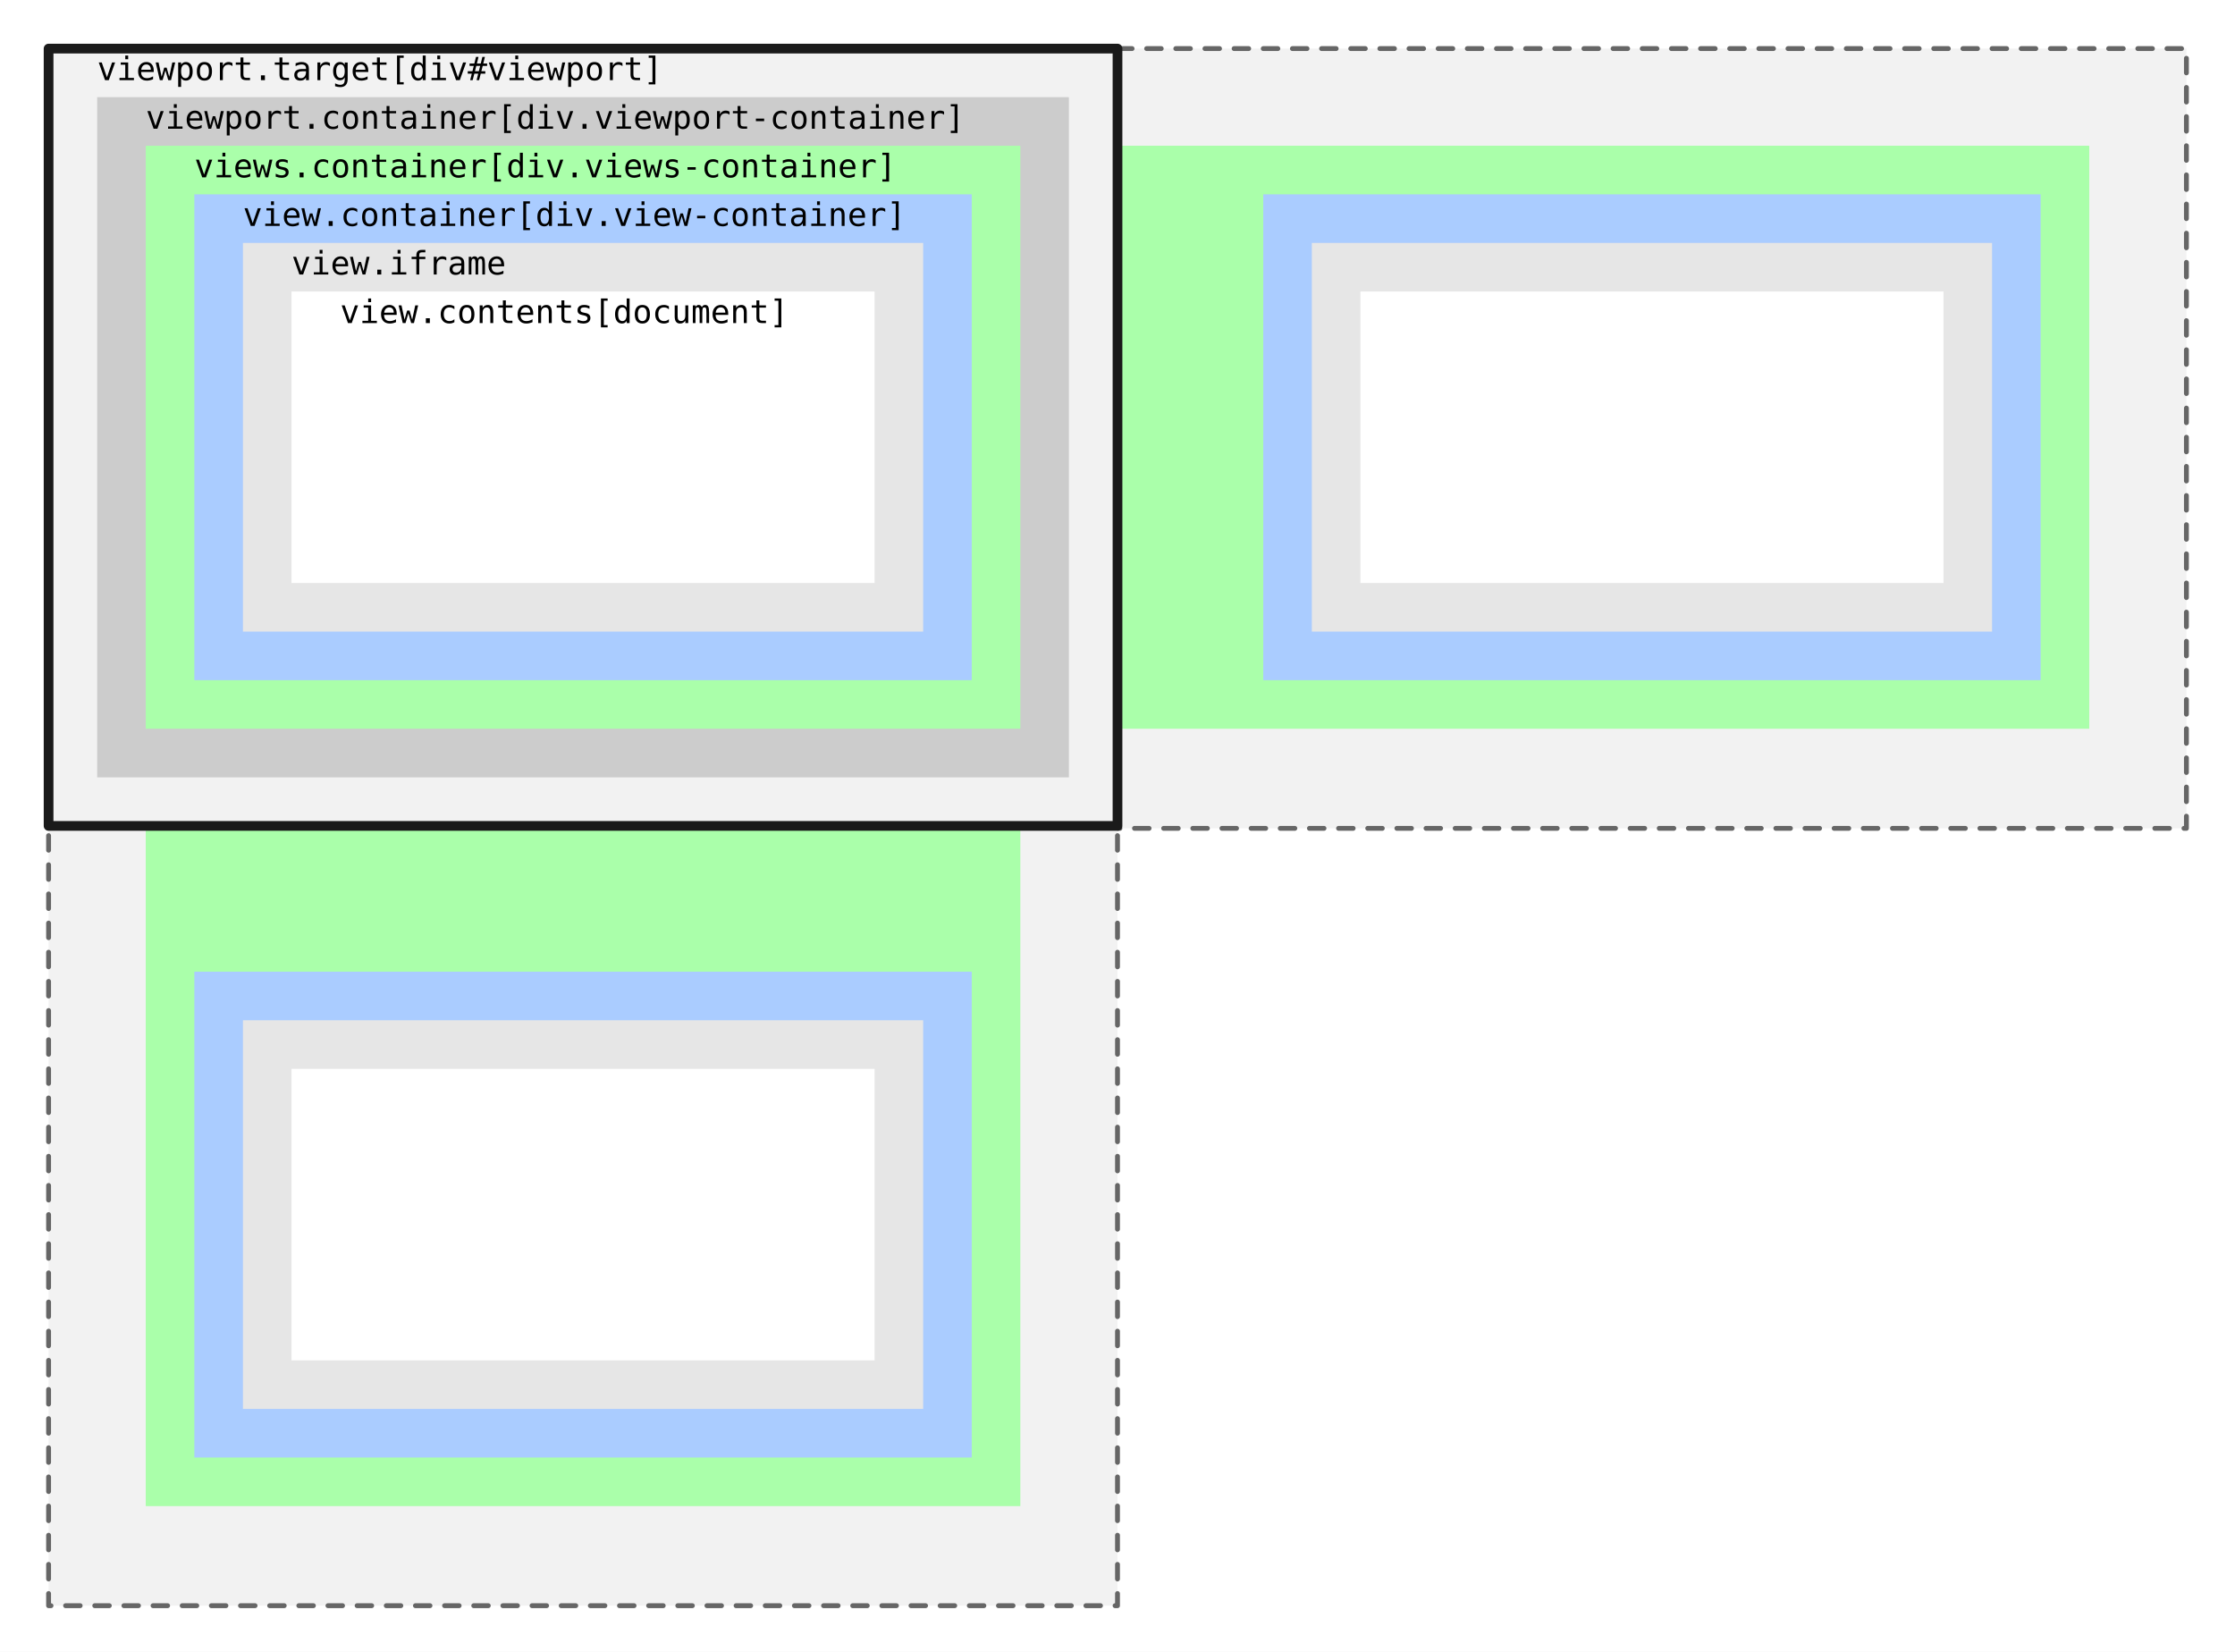
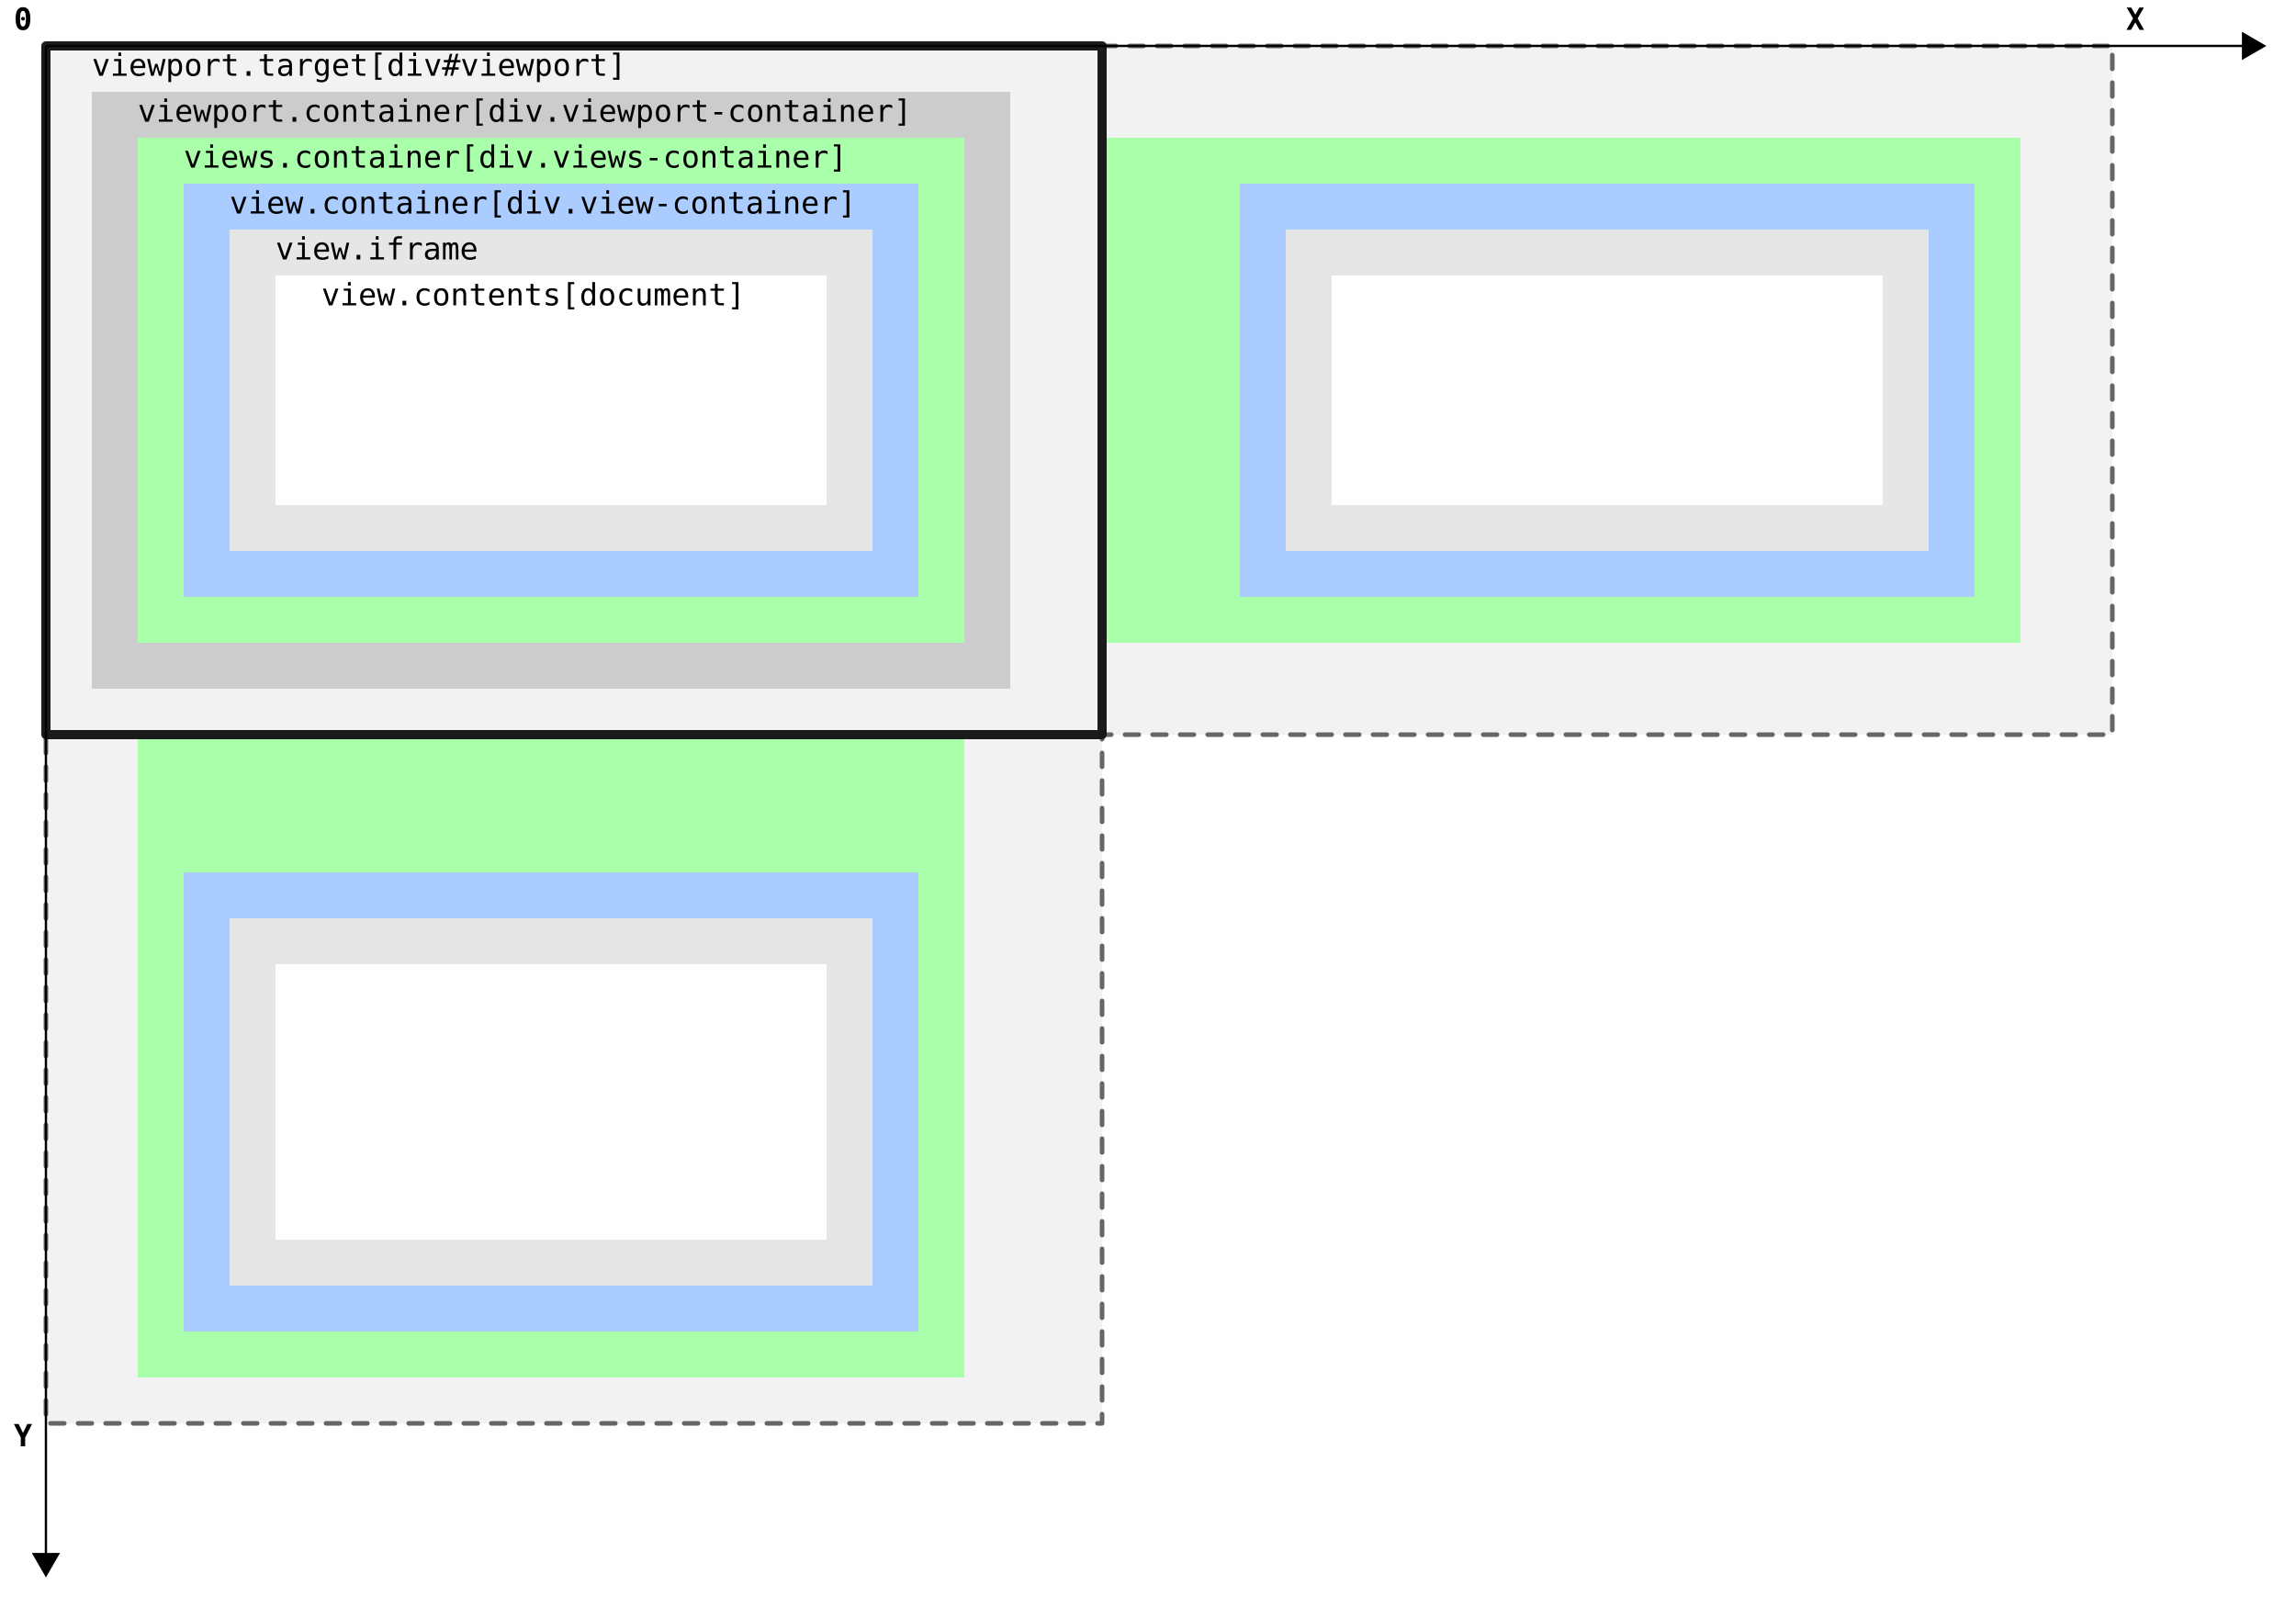
- <svg xmlns="http://www.w3.org/2000/svg" width="920" height="680" viewBox="0 0 920 680" version="1.1" id="svg1">
+ <svg xmlns="http://www.w3.org/2000/svg" width="1000" height="700" viewBox="0 0 1000 700" version="1.1" id="svg1">
  <defs id="defs1">
-     <marker style="overflow:visible" id="Triangle" refX="0" refY="0" orient="auto-start-reverse" markerWidth="1" markerHeight="1" viewBox="0 0 1 1" preserveAspectRatio="xMidYMid">
+     <marker style="overflow:visible" id="Triangle" refX="0" refY="0" orient="auto-start-reverse" markerWidth="2" markerHeight="2" viewBox="0 0 1 1" preserveAspectRatio="xMidYMid">
      <path transform="scale(0.5)" style="fill:context-stroke;fill-rule:evenodd;stroke:context-stroke;stroke-width:1pt" d="M 5.77,0 -2.88,5 V -5 Z" id="path135" />
    </marker>
    <marker style="overflow:visible" id="Triangle-5" refX="0" refY="0" orient="auto-start-reverse" markerWidth="1" markerHeight="1" viewBox="0 0 1 1" preserveAspectRatio="xMidYMid">
      <path transform="scale(0.5)" style="fill:context-stroke;fill-rule:evenodd;stroke:context-stroke;stroke-width:1pt" d="M 5.77,0 -2.88,5 V -5 Z" id="path135-6" />
    </marker>
    <marker style="overflow:visible" id="Triangle-5-4" refX="0" refY="0" orient="auto-start-reverse" markerWidth="1" markerHeight="1" viewBox="0 0 1 1" preserveAspectRatio="xMidYMid">
      <path transform="scale(0.5)" style="fill:context-stroke;fill-rule:evenodd;stroke:context-stroke;stroke-width:1pt" d="M 5.77,0 -2.88,5 V -5 Z" id="path135-6-9" />
    </marker>
    <marker style="overflow:visible" id="Triangle-5-4-6" refX="0" refY="0" orient="auto-start-reverse" markerWidth="1" markerHeight="1" viewBox="0 0 1 1" preserveAspectRatio="xMidYMid">
      <path transform="scale(0.5)" style="fill:context-stroke;fill-rule:evenodd;stroke:context-stroke;stroke-width:1pt" d="M 5.77,0 -2.88,5 V -5 Z" id="path135-6-9-1" />
    </marker>
  </defs>
-   <rect style="fill:#ffffff;stroke:#666666;stroke-width:0;stroke-linecap:round;stroke-linejoin:round;stroke-dasharray:none;paint-order:normal" id="rect-rendition-viewport-canvas" width="920" height="680" x="-4.8634706e-06" y="8.9310488e-06" />
-   <rect style="fill:#f2f2f2;stroke:#666666;stroke-width:2;stroke-linecap:round;stroke-linejoin:round;stroke-dasharray:6,6;paint-order:normal;stroke-dashoffset:0" id="rect-rendition-viewport-axis-x" width="440" height="321" x="460" y="20" />
-   <rect style="fill:#f2f2f2;stroke:#666666;stroke-width:2;stroke-linecap:round;stroke-linejoin:round;stroke-dasharray:6,6;paint-order:normal;stroke-dashoffset:0" id="rect-rendition-viewport-axis-y" width="440" height="321" x="20" y="340" />
-   <rect style="fill:#aaffaa;fill-opacity:1;stroke:#008000;stroke-width:0;stroke-linecap:square;stroke-dasharray:none;stroke-opacity:1;paint-order:normal" id="rect-views-container-axis-x" width="400" height="240" x="460" y="60" />
-   <rect style="fill:#aaffaa;fill-opacity:1;stroke:#008000;stroke-width:0;stroke-linecap:square;stroke-dasharray:none;stroke-opacity:1;paint-order:normal" id="rect-views-container-axis-y" width="360" height="280" x="60" y="340" />
-   <rect style="fill:#f2f2f2;stroke:#1a1a1a;stroke-width:4;stroke-linecap:round;stroke-linejoin:round;stroke-dasharray:none;paint-order:normal" id="rect-rendition-viewport-target" width="440" height="320" x="20" y="20" />
-   <rect style="opacity:1;fill:#cccccc;stroke:#ff0000;stroke-width:0;stroke-linecap:round;stroke-dasharray:none;paint-order:normal" id="rect-viewport" width="400" height="280" x="40" y="40" />
-   <rect style="opacity:1;fill:#aaffaa;fill-opacity:1;stroke:#008000;stroke-width:0;stroke-linecap:square;stroke-dasharray:none;stroke-opacity:1;paint-order:normal" id="rect-views-container" width="360" height="240" x="60" y="60" />
-   <rect style="fill:#aaccff;stroke:#0000ff;stroke-width:0;stroke-linecap:round;stroke-dasharray:none;paint-order:normal" id="rect-view-container0" width="320" height="200" x="80" y="80" />
-   <rect style="fill:#e6e6e6;stroke:#1a1a1a;stroke-width:0;stroke-linecap:round;stroke-dasharray:none;paint-order:normal" id="rect-view-iframe0" width="280" height="160" x="100" y="100" />
-   <rect style="fill:#ffffff;stroke:#000000;stroke-width:0;stroke-linecap:round;stroke-dasharray:none;paint-order:normal" id="rect-view-contents0" width="240" height="120" x="120" y="120" />
-   <rect style="fill:#aaccff;fill-opacity:1;stroke:#0000ff;stroke-width:0;stroke-linecap:round;stroke-dasharray:none;stroke-opacity:1;paint-order:normal" id="rect-view-container1" width="320" height="200" x="520" y="80" />
-   <rect style="fill:#e6e6e6;stroke:#1a1a1a;stroke-width:0;stroke-linecap:round;stroke-dasharray:none;paint-order:normal" id="rect-view-iframe1" width="280" height="160" x="540" y="100" />
-   <rect style="fill:#ffffff;stroke:#000000;stroke-width:0;stroke-linecap:round;stroke-dasharray:none;paint-order:normal" id="rect-view-contents1" width="240" height="120" x="560" y="120" />
-   <rect style="fill:#aaccff;fill-opacity:1;stroke:#0000ff;stroke-width:0;stroke-linecap:round;stroke-dasharray:none;stroke-opacity:1;paint-order:normal" id="rect-view-container2" width="320" height="200" x="80" y="400" />
-   <rect style="fill:#e6e6e6;stroke:#1a1a1a;stroke-width:0;stroke-linecap:round;stroke-dasharray:none;paint-order:normal" id="rect-view-iframe2" width="280" height="160" x="100" y="420" />
-   <rect style="fill:#ffffff;stroke:#000000;stroke-width:0;stroke-linecap:round;stroke-dasharray:none;paint-order:normal" id="rect-view-contents2" width="240" height="120" x="120" y="440" />
+   <rect style="fill:#ffffff;stroke:#666666;stroke-width:0;stroke-linecap:round;stroke-linejoin:round;stroke-dasharray:none;paint-order:normal" id="rect-rendition-viewport-canvas" width="1000" height="700" x="-5.2863807e-06" y="9.1937263e-06" />
+   <rect style="fill:#f2f2f2;stroke:#666666;stroke-width:2;stroke-linecap:round;stroke-linejoin:round;stroke-dasharray:6, 6;stroke-dashoffset:0;paint-order:normal" id="rect-rendition-viewport-axis-x" width="440" height="300" x="480" y="20" />
+   <rect style="fill:#f2f2f2;stroke:#666666;stroke-width:2;stroke-linecap:round;stroke-linejoin:round;stroke-dasharray:6, 6;stroke-dashoffset:0;paint-order:normal" id="rect-rendition-viewport-axis-y" width="460" height="300" x="20" y="320" />
+   <rect style="fill:#aaffaa;fill-opacity:1;stroke:#008000;stroke-width:0;stroke-linecap:square;stroke-dasharray:none;stroke-opacity:1;paint-order:normal" id="rect-views-container-axis-x" width="400" height="220" x="480" y="60" />
+   <rect style="fill:#aaffaa;fill-opacity:1;stroke:#008000;stroke-width:0;stroke-linecap:square;stroke-dasharray:none;stroke-opacity:1;paint-order:normal" id="rect-views-container-axis-y" width="360" height="280" x="60" y="320" />
+   <rect style="fill:#f2f2f2;stroke:#1a1a1a;stroke-width:4;stroke-linecap:round;stroke-linejoin:round;stroke-dasharray:none;paint-order:normal" id="rect-rendition-viewport-target" width="460" height="300" x="20" y="20" />
+   <rect style="opacity:1;fill:#cccccc;stroke:#ff0000;stroke-width:0;stroke-linecap:round;stroke-dasharray:none;paint-order:normal" id="rect-viewport" width="400" height="260" x="40" y="40" />
+   <rect style="opacity:1;fill:#aaffaa;fill-opacity:1;stroke:#008000;stroke-width:0;stroke-linecap:square;stroke-dasharray:none;stroke-opacity:1;paint-order:normal" id="rect-views-container" width="360" height="220" x="60" y="60" />
+   <rect style="fill:#aaccff;stroke:#0000ff;stroke-width:0;stroke-linecap:round;stroke-dasharray:none;paint-order:normal" id="rect-view-container0" width="320" height="180" x="80" y="80" />
+   <rect style="fill:#e6e6e6;stroke:#1a1a1a;stroke-width:0;stroke-linecap:round;stroke-dasharray:none;paint-order:normal" id="rect-view-iframe0" width="280" height="140" x="100" y="100" />
+   <rect style="fill:#ffffff;stroke:#000000;stroke-width:0;stroke-linecap:round;stroke-dasharray:none;paint-order:normal" id="rect-view-contents0" width="240" height="100" x="120" y="120" />
+   <rect style="fill:#aaccff;fill-opacity:1;stroke:#0000ff;stroke-width:0;stroke-linecap:round;stroke-dasharray:none;stroke-opacity:1;paint-order:normal" id="rect-view-container1" width="320" height="180" x="540" y="80" />
+   <rect style="fill:#e6e6e6;stroke:#1a1a1a;stroke-width:0;stroke-linecap:round;stroke-dasharray:none;paint-order:normal" id="rect-view-iframe1" width="280" height="140" x="560" y="100" />
+   <rect style="fill:#ffffff;stroke:#000000;stroke-width:0;stroke-linecap:round;stroke-dasharray:none;paint-order:normal" id="rect-view-contents1" width="240" height="100" x="580" y="120" />
+   <rect style="fill:#aaccff;fill-opacity:1;stroke:#0000ff;stroke-width:0;stroke-linecap:round;stroke-dasharray:none;stroke-opacity:1;paint-order:normal" id="rect-view-container2" width="320" height="200" x="80" y="380" />
+   <rect style="fill:#e6e6e6;stroke:#1a1a1a;stroke-width:0;stroke-linecap:round;stroke-dasharray:none;paint-order:normal" id="rect-view-iframe2" width="280" height="160" x="100" y="400" />
+   <rect style="fill:#ffffff;stroke:#000000;stroke-width:0;stroke-linecap:round;stroke-dasharray:none;paint-order:normal" id="rect-view-contents2" width="240" height="120" x="120" y="420" />
  <text xml:space="preserve" style="font-style:normal;font-variant:normal;font-weight:normal;font-stretch:normal;font-size:13.333px;font-family:Monospace;-inkscape-font-specification:'Monospace, Normal';font-variant-ligatures:normal;font-variant-caps:normal;font-variant-numeric:normal;font-variant-east-asian:normal;fill:#000000;stroke:none;stroke-width:1;stroke-linecap:square;stroke-dasharray:none;stroke-opacity:1;paint-order:normal" x="40" y="33" id="text-rendition-viewport-target">viewport.target[div#viewport]</text>
+   <text xml:space="preserve" style="font-style:normal;font-variant:normal;font-weight:bold;font-stretch:normal;font-size:13.333px;font-family:Monospace;-inkscape-font-specification:'Monospace, Bold';font-variant-ligatures:normal;font-variant-caps:normal;font-variant-numeric:normal;font-variant-east-asian:normal;fill:#000000;stroke:none;stroke-width:1;stroke-linecap:square;stroke-dasharray:none;stroke-opacity:1;paint-order:normal" x="6" y="13" id="text-0">0</text>
+   <text xml:space="preserve" style="font-style:normal;font-variant:normal;font-weight:bold;font-stretch:normal;font-size:13.333px;font-family:Monospace;-inkscape-font-specification:'Monospace, Bold';font-variant-ligatures:normal;font-variant-caps:normal;font-variant-numeric:normal;font-variant-east-asian:normal;fill:#000000;stroke:none;stroke-width:1;stroke-linecap:square;stroke-dasharray:none;stroke-opacity:1;paint-order:normal" x="926" y="13" id="text-x">X</text>
+   <text xml:space="preserve" style="font-style:normal;font-variant:normal;font-weight:bold;font-stretch:normal;font-size:13.333px;font-family:Monospace;-inkscape-font-specification:'Monospace, Bold';font-variant-ligatures:normal;font-variant-caps:normal;font-variant-numeric:normal;font-variant-east-asian:normal;fill:#000000;stroke:none;stroke-width:1;stroke-linecap:square;stroke-dasharray:none;stroke-opacity:1;paint-order:normal" x="6" y="630" id="text-y">Y</text>
  <text xml:space="preserve" style="font-style:normal;font-variant:normal;font-weight:normal;font-stretch:normal;font-size:13.333px;font-family:Monospace;-inkscape-font-specification:'Monospace, Normal';font-variant-ligatures:normal;font-variant-caps:normal;font-variant-numeric:normal;font-variant-east-asian:normal;fill:#000000;stroke:none;stroke-width:1;stroke-linecap:square;stroke-dasharray:none;stroke-opacity:1;paint-order:normal" x="60" y="53" id="text-viewport-container">viewport.container[div.viewport-container]</text>
  <text xml:space="preserve" style="font-style:normal;font-variant:normal;font-weight:normal;font-stretch:normal;font-size:13.333px;font-family:Monospace;-inkscape-font-specification:'Monospace, Normal';font-variant-ligatures:normal;font-variant-caps:normal;font-variant-numeric:normal;font-variant-east-asian:normal;fill:#000000;stroke:none;stroke-width:1;stroke-linecap:square;stroke-dasharray:none;stroke-opacity:1;paint-order:normal" x="80" y="73" id="text-views-container">views.container[div.views-container]</text>
  <text xml:space="preserve" style="font-style:normal;font-variant:normal;font-weight:normal;font-stretch:normal;font-size:13.333px;font-family:Monospace;-inkscape-font-specification:'Monospace, Normal';font-variant-ligatures:normal;font-variant-caps:normal;font-variant-numeric:normal;font-variant-east-asian:normal;fill:#000000;stroke:none;stroke-width:1;stroke-linecap:square;stroke-dasharray:none;stroke-opacity:1;paint-order:normal" x="100" y="93" id="text-view-container0">view.container[div.view-container]</text>
  <text xml:space="preserve" style="font-style:normal;font-variant:normal;font-weight:normal;font-stretch:normal;font-size:13.333px;font-family:Monospace;-inkscape-font-specification:'Monospace, Normal';font-variant-ligatures:normal;font-variant-caps:normal;font-variant-numeric:normal;font-variant-east-asian:normal;fill:#000000;stroke:none;stroke-width:1;stroke-linecap:square;stroke-dasharray:none;stroke-opacity:1;paint-order:normal" x="120" y="113" id="text-view-iframe0">view.iframe</text>
  <text xml:space="preserve" style="font-style:normal;font-variant:normal;font-weight:normal;font-stretch:normal;font-size:13.333px;font-family:Monospace;-inkscape-font-specification:'Monospace, Normal';font-variant-ligatures:normal;font-variant-caps:normal;font-variant-numeric:normal;font-variant-east-asian:normal;fill:#000000;stroke:none;stroke-width:1;stroke-linecap:square;stroke-dasharray:none;stroke-opacity:1;paint-order:normal" x="140" y="133" id="text-view-contents0">view.contents[document]</text>
+   <path style="fill:#ffffff;stroke:#000000;stroke-width:1;stroke-linejoin:round;stroke-dasharray:none;marker-end:url(#Triangle)" d="m 20,20 c 960,0 960,0 960,0" id="path-axis-x" />
+   <path style="fill:#ffffff;stroke:#000000;stroke-width:1;stroke-linejoin:round;stroke-dasharray:none;marker-end:url(#Triangle)" d="m 20,20 c 0,660 0,660 0,660" id="path-axis-y" />
</svg>
